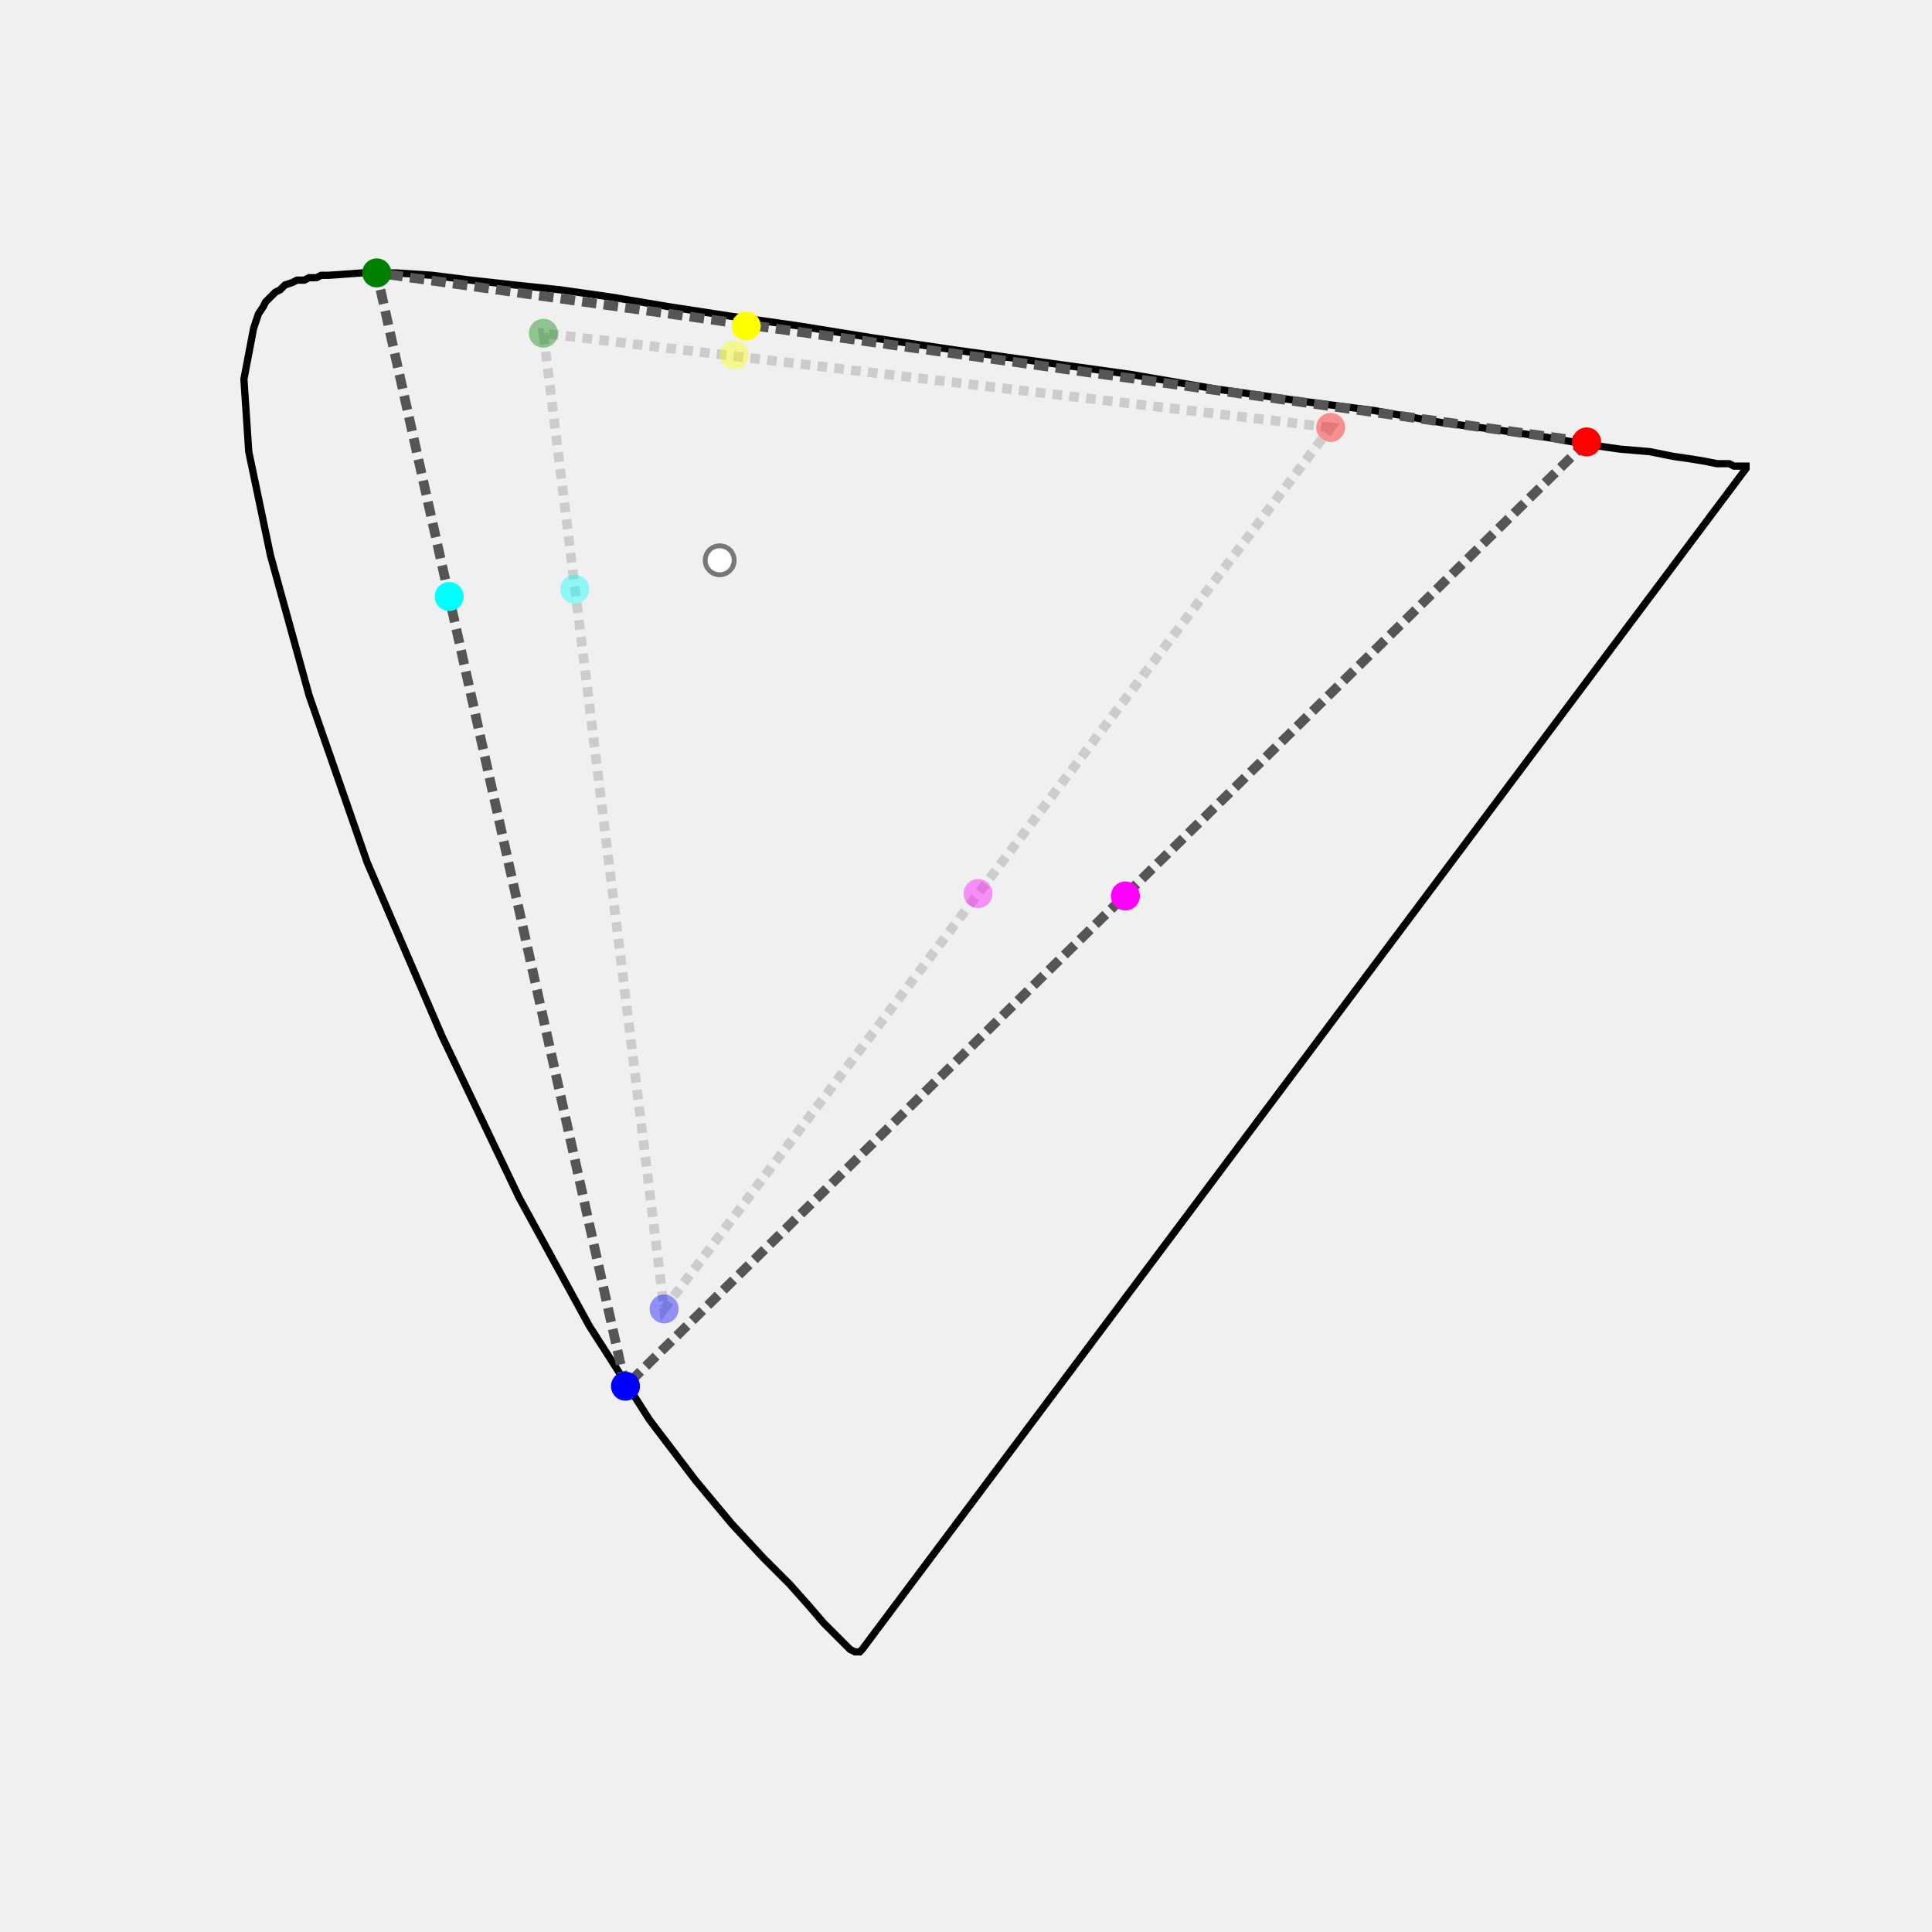
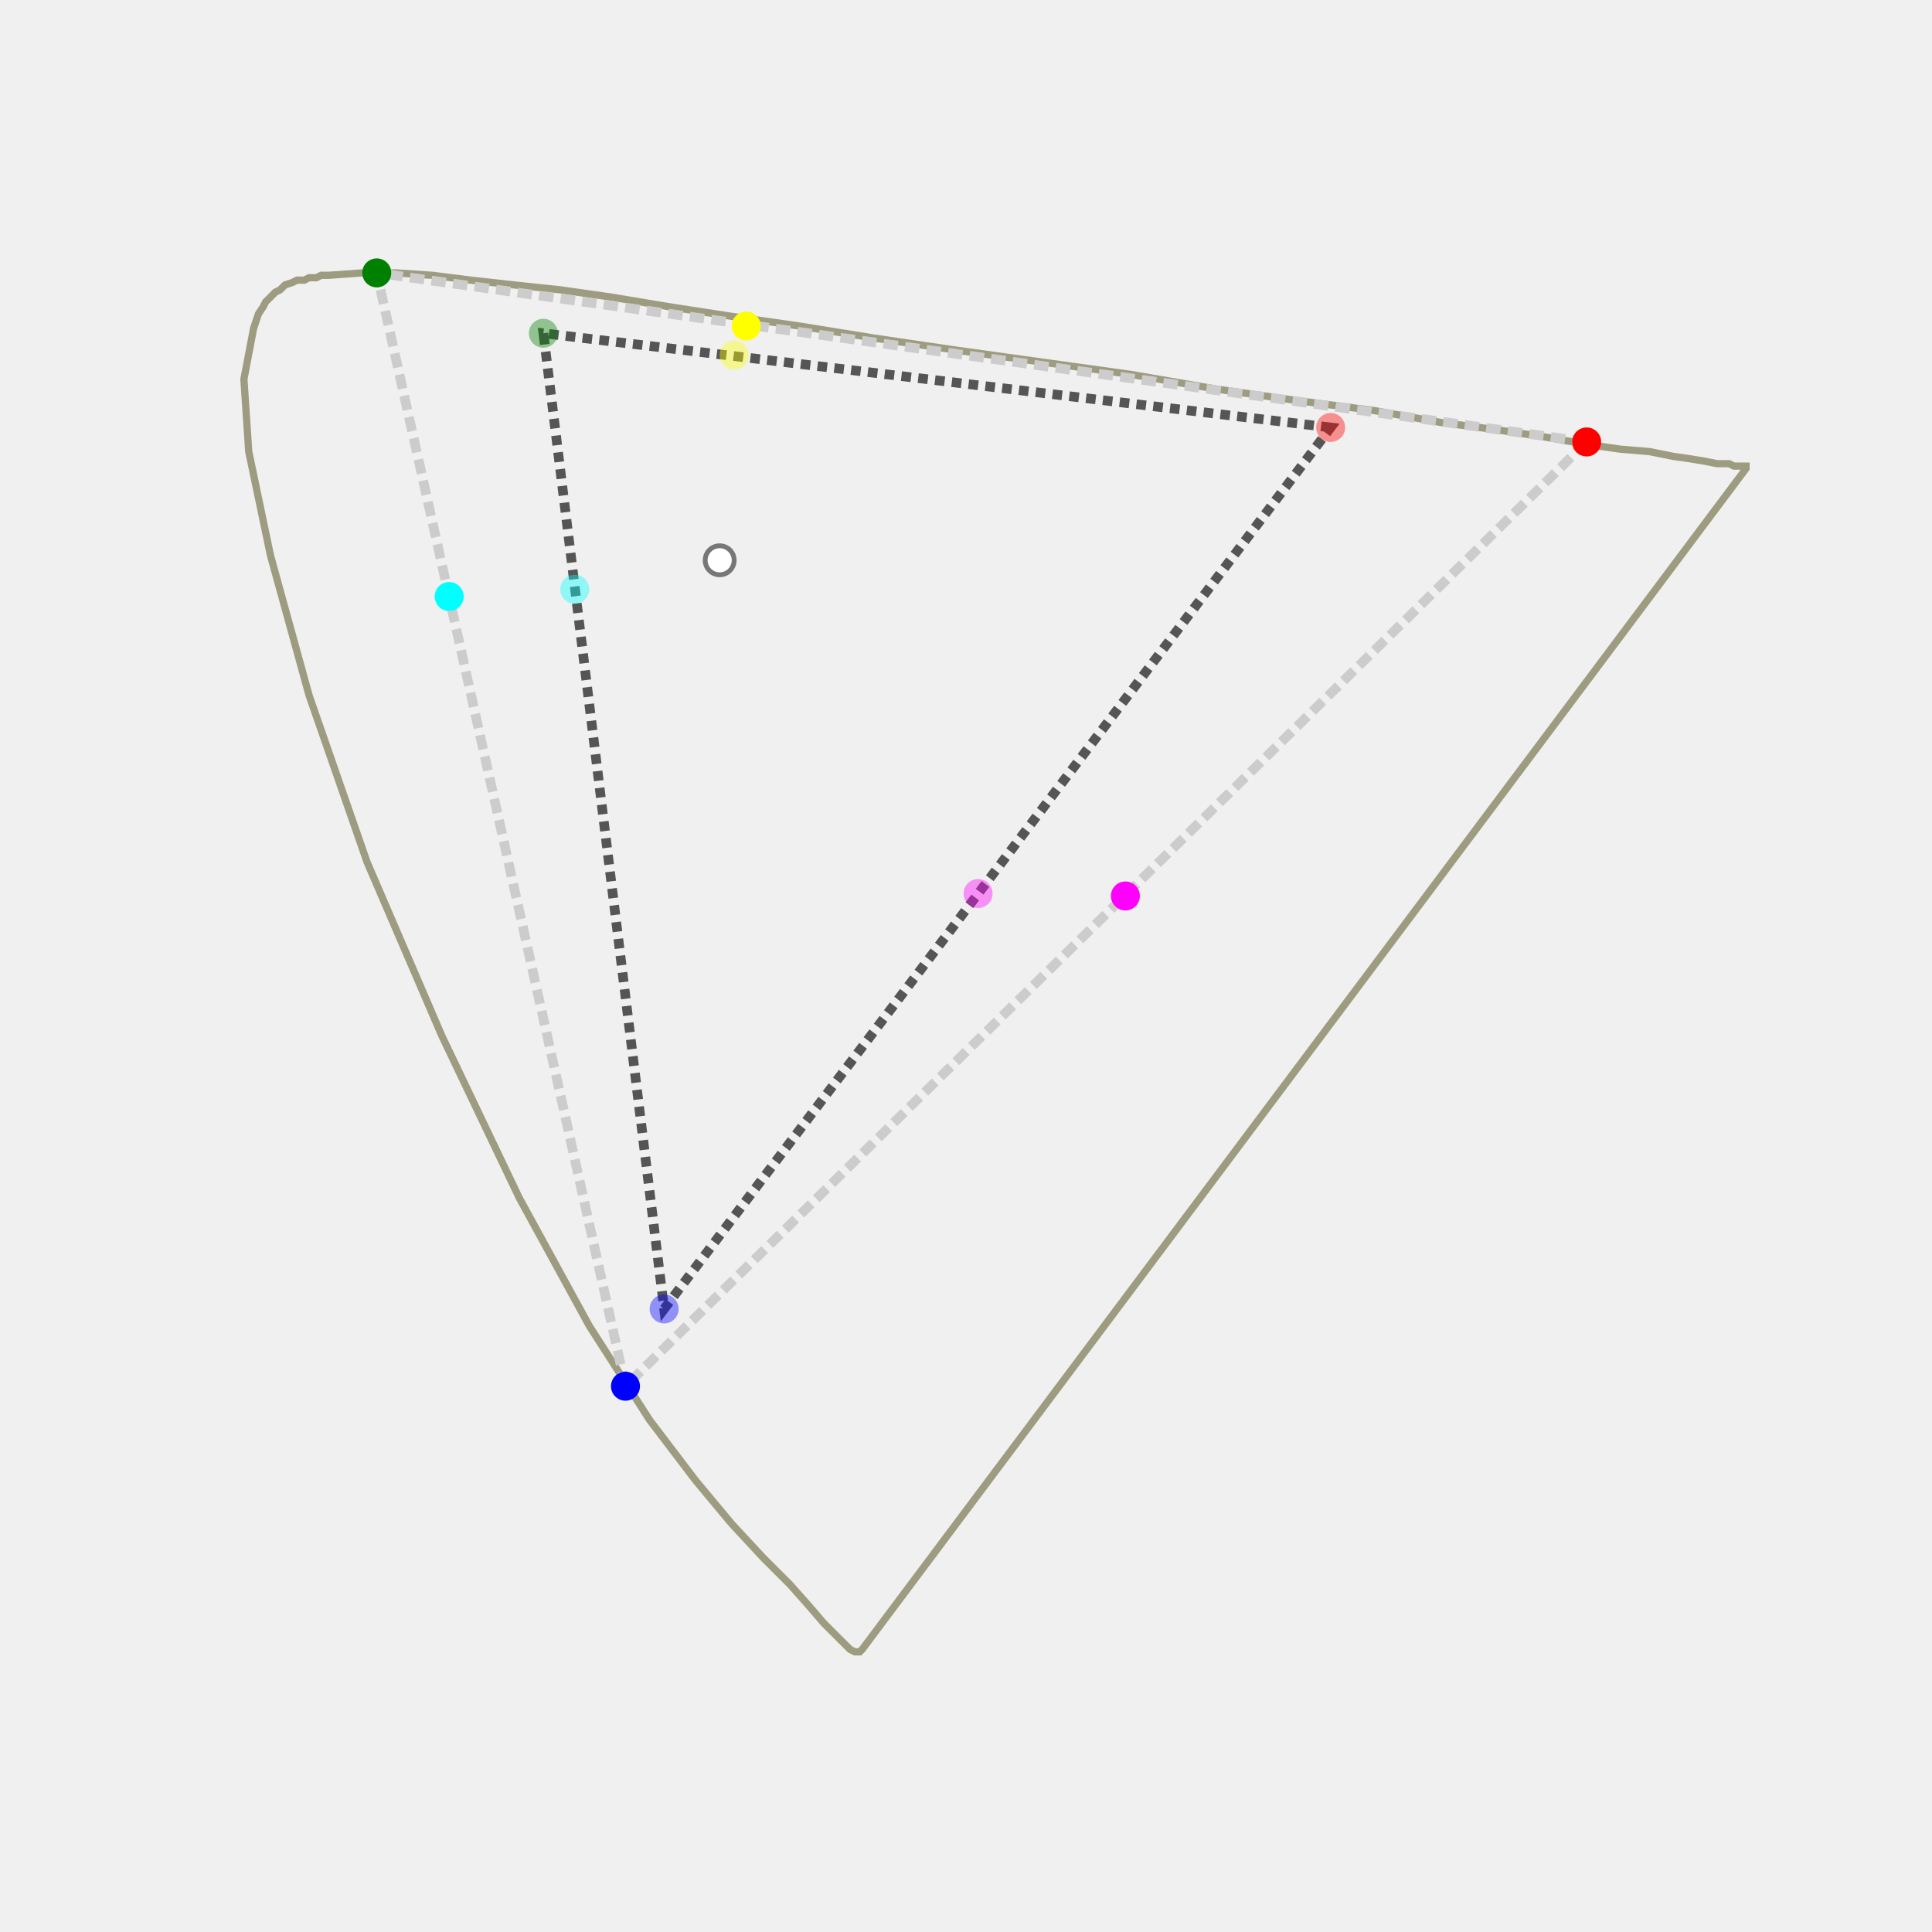
<svg xmlns="http://www.w3.org/2000/svg" viewBox="-0.1 -0.7 0.8 0.8" overflow="visible">
-   <path fill="none" stroke="black" stroke-width="0.003" d="M 0.257  -0.017   L 0.257  -0.017   L 0.256  -0.016   L 0.256  -0.016   L 0.256  -0.016   L 0.255  -0.016   L 0.255  -0.016   L 0.254  -0.016   L 0.252  -0.017   L 0.25  -0.019   L 0.246  -0.023   L 0.241  -0.028   L 0.235  -0.035   L 0.227  -0.044   L 0.216  -0.055   L 0.203  -0.069   L 0.188  -0.087   L 0.169  -0.112   L 0.144  -0.151   L 0.115  -0.204   L 0.083  -0.271   L 0.052  -0.343   L 0.028  -0.412   L 0.012  -0.47   L 0.003  -0.513   L 0.001  -0.543   L 0.005  -0.564   L 0.006  -0.567   L 0.007  -0.57   L 0.009  -0.573   L 0.01  -0.575   L 0.012  -0.577   L 0.014  -0.579   L 0.016  -0.58   L 0.018  -0.582   L 0.021  -0.583   L 0.023  -0.584   L 0.026  -0.584   L 0.028  -0.585   L 0.031  -0.585   L 0.033  -0.586   L 0.036  -0.586   L 0.05  -0.587   L 0.064  -0.587   L 0.079  -0.586   L 0.095  -0.584   L 0.113  -0.582   L 0.132  -0.58   L 0.153  -0.577   L 0.177  -0.573   L 0.203  -0.569   L 0.231  -0.565   L 0.262  -0.56   L 0.296  -0.555   L 0.332  -0.55   L 0.368  -0.545   L 0.403  -0.539   L 0.438  -0.534   L 0.469  -0.53   L 0.497  -0.525   L 0.52  -0.522   L 0.54  -0.519   L 0.557  -0.516   L 0.571  -0.514   L 0.583  -0.513   L 0.593  -0.511   L 0.6  -0.51   L 0.606  -0.509   L 0.611  -0.508   L 0.614  -0.508   L 0.616  -0.508   L 0.618  -0.507   L 0.62  -0.507   L 0.622  -0.507   L 0.623  -0.507   L 0.623  -0.507   L 0.623  -0.506   L 0.623  -0.506   L 0.623  -0.506   L 0.623  -0.506   L 0.623  -0.506   L 0.623  -0.506   L 0.623  -0.506   L 0.623  -0.506   L 0.623  -0.506   L 0.623  -0.506   L 0.623  -0.506   L 0.623  -0.506   L 0.623  -0.506   L 0.623  -0.506   L 0.623  -0.506   L 0.623  -0.506   L 0.623  -0.506   Z" />
-   <polygon fill="none" stroke="#CCC" stroke-dasharray="0.004 0.003" stroke-width="0.004" points="0.451, -0.523 0.125, -0.562 0.175, -0.158" />
+   <path fill="none" stroke="hsl(58, 13%, 56%)" stroke-width="0.003" d="M 0.257  -0.017   L 0.257  -0.017   L 0.256  -0.016   L 0.256  -0.016   L 0.256  -0.016   L 0.255  -0.016   L 0.255  -0.016   L 0.254  -0.016   L 0.252  -0.017   L 0.25  -0.019   L 0.246  -0.023   L 0.241  -0.028   L 0.235  -0.035   L 0.227  -0.044   L 0.216  -0.055   L 0.203  -0.069   L 0.188  -0.087   L 0.169  -0.112   L 0.144  -0.151   L 0.115  -0.204   L 0.083  -0.271   L 0.052  -0.343   L 0.028  -0.412   L 0.012  -0.47   L 0.003  -0.513   L 0.001  -0.543   L 0.005  -0.564   L 0.006  -0.567   L 0.007  -0.57   L 0.009  -0.573   L 0.01  -0.575   L 0.012  -0.577   L 0.014  -0.579   L 0.016  -0.58   L 0.018  -0.582   L 0.021  -0.583   L 0.023  -0.584   L 0.026  -0.584   L 0.028  -0.585   L 0.031  -0.585   L 0.033  -0.586   L 0.036  -0.586   L 0.05  -0.587   L 0.064  -0.587   L 0.079  -0.586   L 0.095  -0.584   L 0.113  -0.582   L 0.132  -0.58   L 0.153  -0.577   L 0.177  -0.573   L 0.203  -0.569   L 0.231  -0.565   L 0.262  -0.56   L 0.296  -0.555   L 0.332  -0.55   L 0.368  -0.545   L 0.403  -0.539   L 0.438  -0.534   L 0.469  -0.53   L 0.497  -0.525   L 0.52  -0.522   L 0.54  -0.519   L 0.557  -0.516   L 0.571  -0.514   L 0.583  -0.513   L 0.593  -0.511   L 0.6  -0.51   L 0.606  -0.509   L 0.611  -0.508   L 0.614  -0.508   L 0.616  -0.508   L 0.618  -0.507   L 0.62  -0.507   L 0.622  -0.507   L 0.623  -0.507   L 0.623  -0.507   L 0.623  -0.506   L 0.623  -0.506   L 0.623  -0.506   L 0.623  -0.506   L 0.623  -0.506   L 0.623  -0.506   L 0.623  -0.506   L 0.623  -0.506   L 0.623  -0.506   L 0.623  -0.506   L 0.623  -0.506   L 0.623  -0.506   L 0.623  -0.506   L 0.623  -0.506   L 0.623  -0.506   L 0.623  -0.506   L 0.623  -0.506   Z" />
+   <polygon fill="none" stroke="#555" stroke-dasharray="0.004 0.003" stroke-width="0.004" points="0.451, -0.523 0.125, -0.562 0.175, -0.158" />
  <circle r="0.006" cx="0.451" cy="-0.523" fill="red" fill-opacity="0.4" />
  <circle r="0.006" cx="0.125" cy="-0.562" fill="green" fill-opacity="0.4" />
  <circle r="0.006" cx="0.175" cy="-0.158" fill="blue" fill-opacity="0.4" />
  <circle r="0.006" cx="0.204" cy="-0.553" fill="yellow" fill-opacity="0.4" />
  <circle r="0.006" cx="0.138" cy="-0.456" fill="cyan" fill-opacity="0.4" />
  <circle r="0.006" cx="0.305" cy="-0.33" fill="magenta" fill-opacity="0.4" />
  <circle r="0.006" cx="0.198" cy="-0.468" fill="white" stroke="#777" stroke-width="0.002" />
-   <polygon fill="none" stroke="#555" stroke-dasharray="0.006 0.003" stroke-width="0.004" points="0.557, -0.517 0.056, -0.587 0.159, -0.126" />
+   <polygon fill="none" stroke="#CCC" stroke-dasharray="0.006 0.003" stroke-width="0.004" points="0.557, -0.517 0.056, -0.587 0.159, -0.126" />
  <circle r="0.006" cx="0.557" cy="-0.517" fill="red" />
  <circle r="0.006" cx="0.056" cy="-0.587" fill="green" />
  <circle r="0.006" cx="0.159" cy="-0.126" fill="blue" />
  <circle r="0.006" cx="0.209" cy="-0.565" fill="yellow" />
  <circle r="0.006" cx="0.086" cy="-0.453" fill="cyan" />
  <circle r="0.006" cx="0.366" cy="-0.329" fill="magenta" />
</svg>
